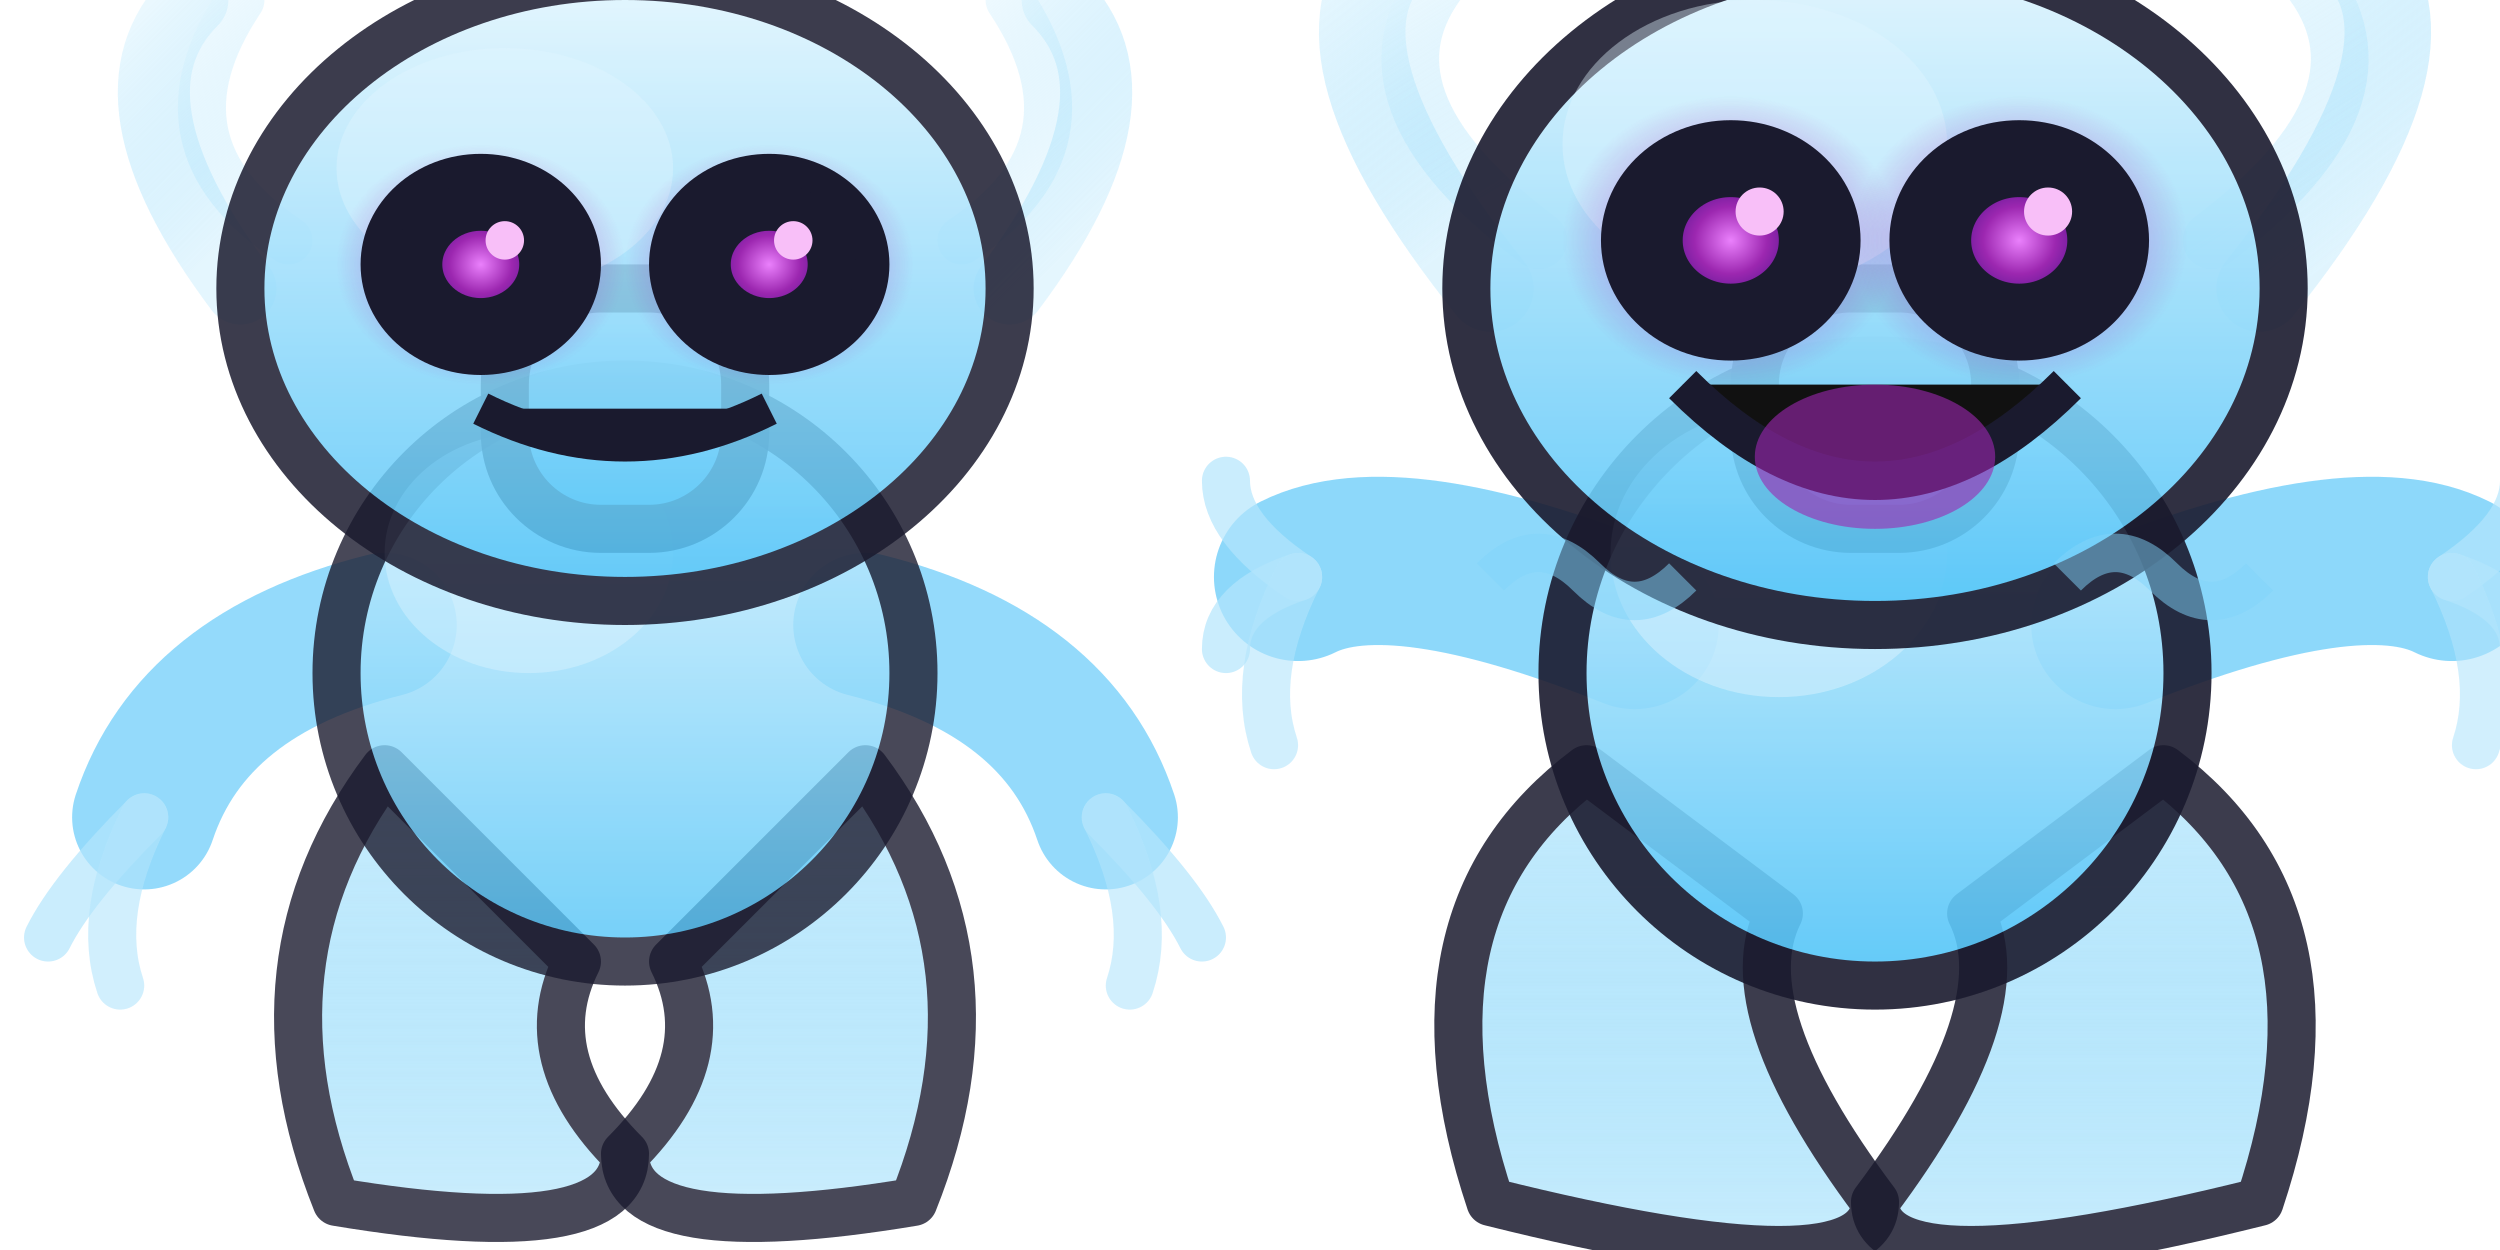
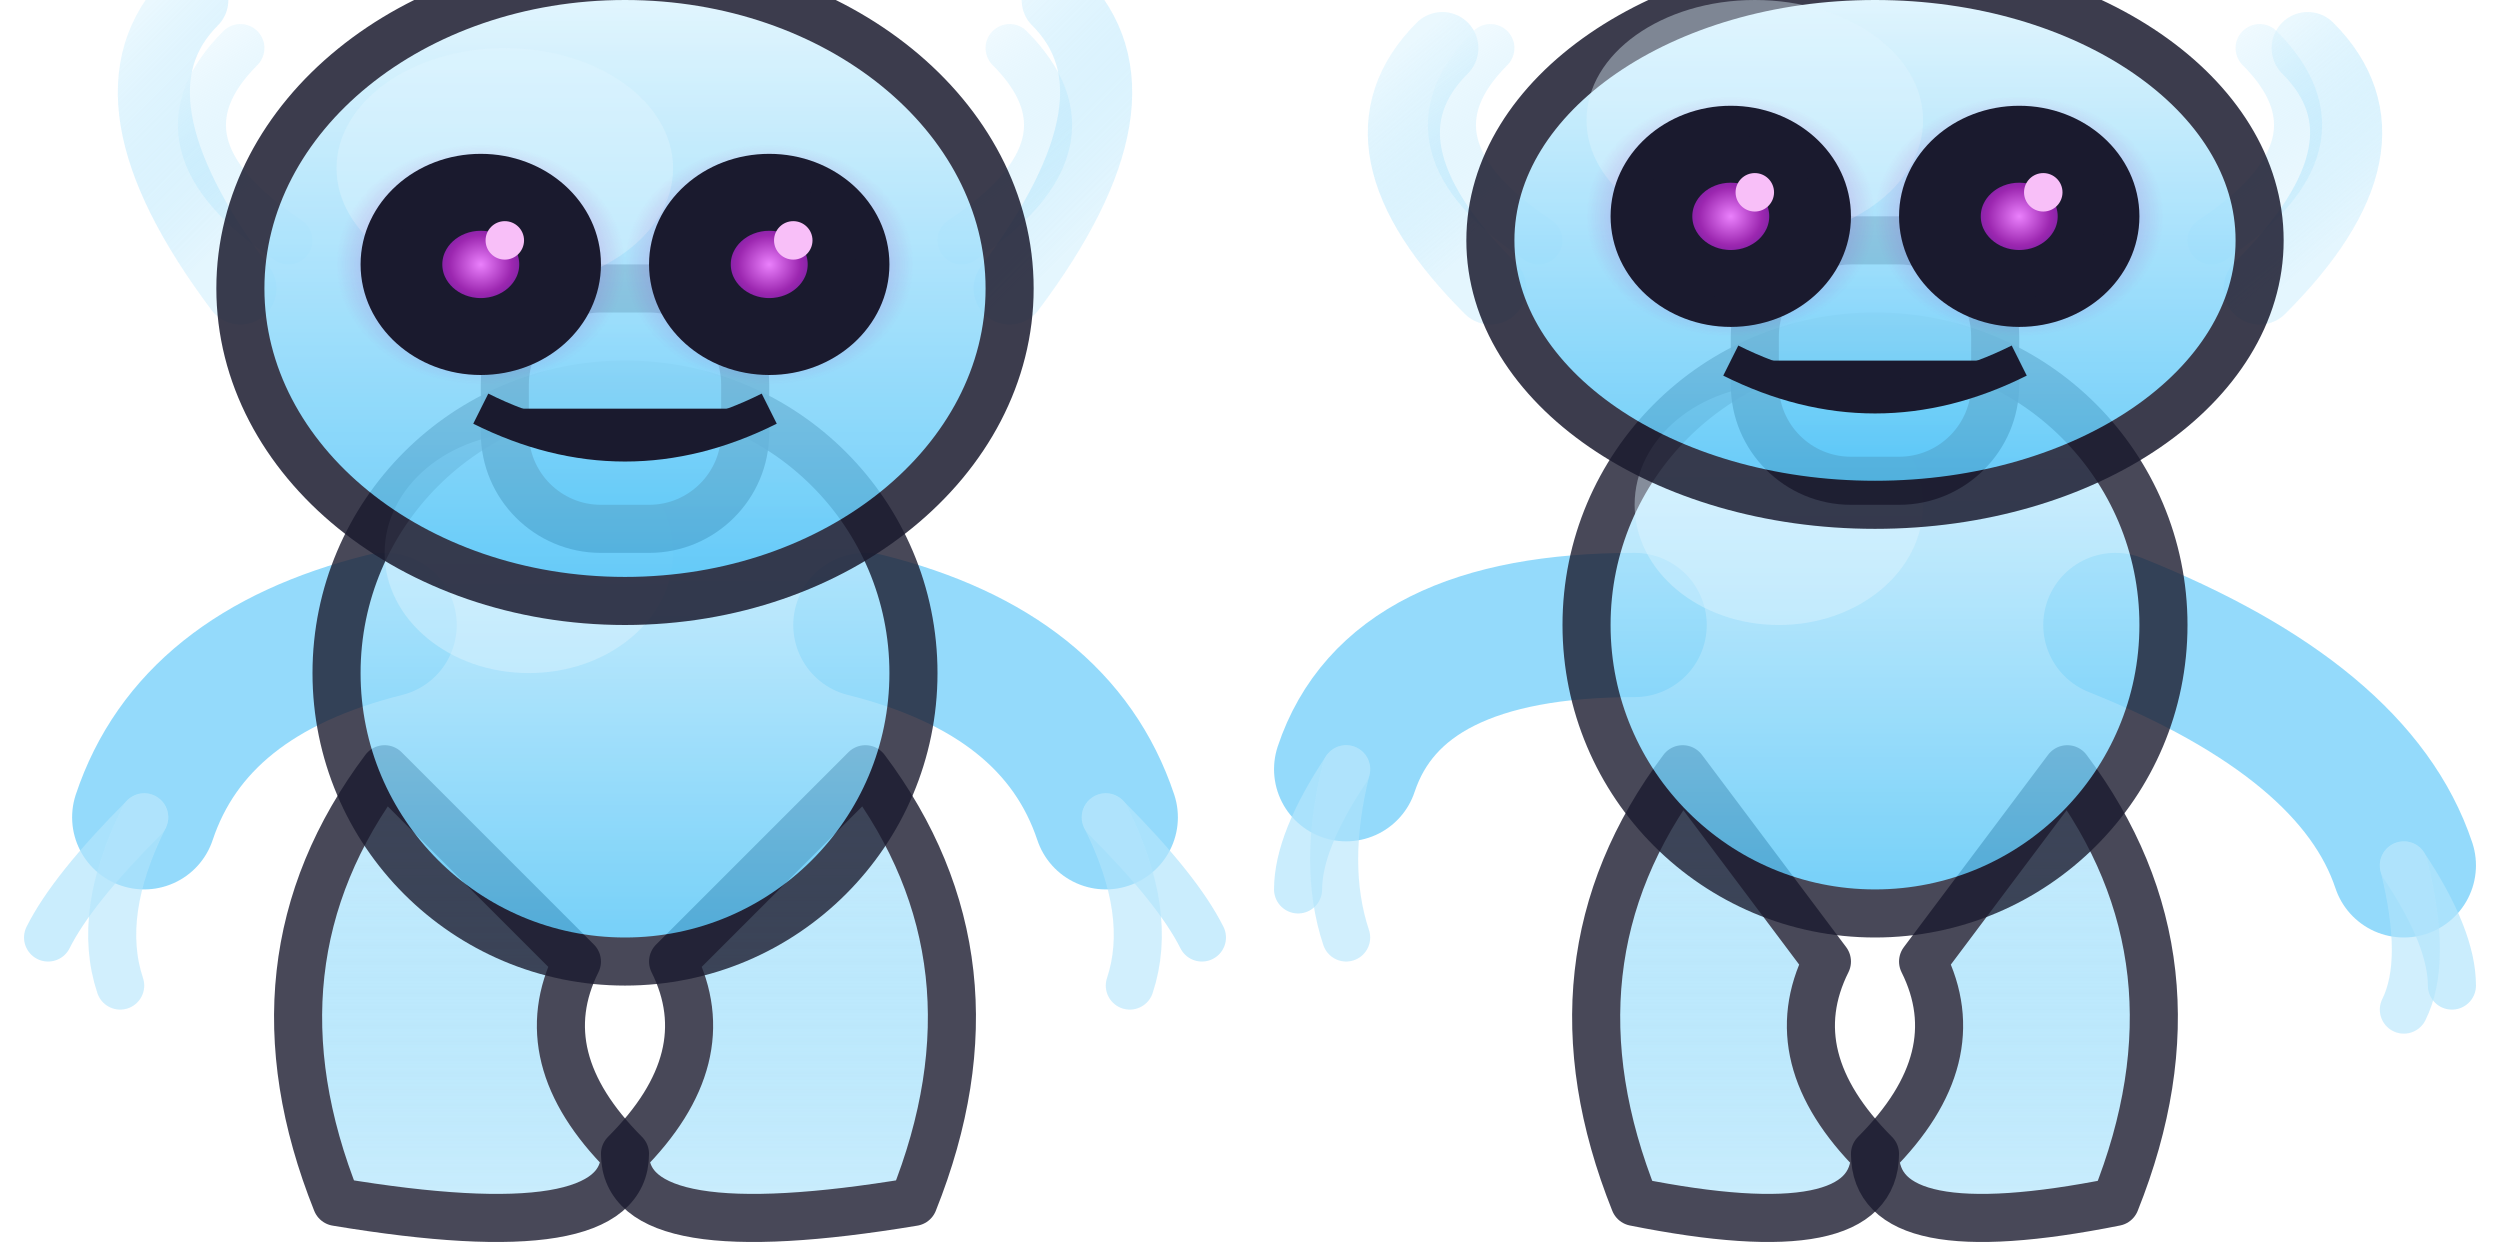
- <svg xmlns="http://www.w3.org/2000/svg" viewBox="0 0 52 26" width="52" height="26" shape-rendering="geometricPrecision">
+ <svg xmlns="http://www.w3.org/2000/svg" viewBox="0 0 52 26" width="208" height="104" shape-rendering="geometricPrecision">
  <defs>
    <linearGradient id="banshee-body" x1="0" y1="0" x2="0" y2="1">
      <stop offset="0%" stop-color="#e1f5fe" />
      <stop offset="100%" stop-color="#4fc3f7" />
    </linearGradient>
    <linearGradient id="banshee-robe" x1="0" y1="0" x2="0" y2="1">
      <stop offset="0%" stop-color="#b3e5fc" stop-opacity="0.85" />
      <stop offset="100%" stop-color="#29b6f6" stop-opacity="0.3" />
    </linearGradient>
    <radialGradient id="banshee-eye" cx="0.5" cy="0.5" r="0.5">
      <stop offset="0%" stop-color="#ea80fc" />
      <stop offset="50%" stop-color="#9c27b0" />
      <stop offset="100%" stop-color="#4a148c" />
    </radialGradient>
    <radialGradient id="banshee-eye-glow" cx="0.5" cy="0.5" r="0.5">
      <stop offset="0%" stop-color="#e040fb" stop-opacity="0.8" />
      <stop offset="100%" stop-color="#9c27b0" stop-opacity="0" />
    </radialGradient>
    <linearGradient id="banshee-hair" x1="0" y1="0" x2="0.3" y2="1">
      <stop offset="0%" stop-color="#e1f5fe" />
      <stop offset="100%" stop-color="#81d4fa" stop-opacity="0.3" />
    </linearGradient>
  </defs>
  <g stroke="#1a1a2e" stroke-width="1" stroke-linejoin="round">
    <path d="M8,16 Q5,20 7,25 Q13,26 13,24 Q11,22 12,20Z" fill="url(#banshee-robe)" opacity="0.8" />
    <path d="M18,16 Q21,20 19,25 Q13,26 13,24 Q15,22 14,20Z" fill="url(#banshee-robe)" opacity="0.8" />
    <path d="M5,6 Q2,2 4,0" stroke="url(#banshee-hair)" stroke-width="1.5" fill="none" stroke-linecap="round" opacity="0.7" />
-     <path d="M6,5 Q3,3 5,0" stroke="url(#banshee-hair)" stroke-width="1" fill="none" stroke-linecap="round" opacity="0.5" />
+     <path d="M6,5 Q3,3 5,1" stroke="url(#banshee-hair)" stroke-width="1" fill="none" stroke-linecap="round" opacity="0.5" />
    <path d="M21,6 Q24,2 22,0" stroke="url(#banshee-hair)" stroke-width="1.5" fill="none" stroke-linecap="round" opacity="0.7" />
-     <path d="M20,5 Q23,3 21,0" stroke="url(#banshee-hair)" stroke-width="1" fill="none" stroke-linecap="round" opacity="0.5" />
+     <path d="M20,5 Q23,3 21,1" stroke="url(#banshee-hair)" stroke-width="1" fill="none" stroke-linecap="round" opacity="0.5" />
    <path d="M8,13 Q4,14 3,17" stroke="#81d4fa" stroke-width="3" fill="none" stroke-linecap="round" opacity="0.85" />
    <path d="M18,13 Q22,14 23,17" stroke="#81d4fa" stroke-width="3" fill="none" stroke-linecap="round" opacity="0.85" />
    <path d="M3,17 Q1.5,18.5 1,19.5" stroke="#b3e5fc" stroke-width="1" fill="none" stroke-linecap="round" opacity="0.7" />
    <path d="M3,17 Q2,19 2.5,20.5" stroke="#b3e5fc" stroke-width="1" fill="none" stroke-linecap="round" opacity="0.6" />
    <path d="M23,17 Q24.5,18.5 25,19.5" stroke="#b3e5fc" stroke-width="1" fill="none" stroke-linecap="round" opacity="0.7" />
    <path d="M23,17 Q24,19 23.5,20.5" stroke="#b3e5fc" stroke-width="1" fill="none" stroke-linecap="round" opacity="0.6" />
    <ellipse cx="13" cy="14" rx="6" ry="6" fill="url(#banshee-body)" opacity="0.8" />
    <ellipse cx="11" cy="11.5" rx="3" ry="2.5" fill="#e1f5fe" opacity="0.4" stroke="none" />
    <rect x="10.5" y="6" width="5" height="5" rx="2" fill="url(#banshee-body)" opacity="0.85" />
    <ellipse cx="13" cy="6" rx="8" ry="6.5" fill="url(#banshee-body)" opacity="0.85" />
    <ellipse cx="10.5" cy="3.5" rx="3.5" ry="2.5" fill="#e1f5fe" opacity="0.4" stroke="none" />
    <ellipse cx="10" cy="5.5" rx="3" ry="2.5" fill="url(#banshee-eye-glow)" stroke="none" />
    <ellipse cx="16" cy="5.5" rx="3" ry="2.5" fill="url(#banshee-eye-glow)" stroke="none" />
    <ellipse cx="10" cy="5.5" rx="2" ry="1.8" fill="#111" />
    <ellipse cx="10" cy="5.5" rx="1.3" ry="1.2" fill="url(#banshee-eye)" />
    <circle cx="10.5" cy="5" r="0.4" fill="#f8bff8" stroke="none" />
    <ellipse cx="16" cy="5.5" rx="2" ry="1.8" fill="#111" />
    <ellipse cx="16" cy="5.5" rx="1.3" ry="1.2" fill="url(#banshee-eye)" />
    <circle cx="16.5" cy="5" r="0.4" fill="#f8bff8" stroke="none" />
    <path d="M10,8.5 Q13,10 16,8.5" fill="#1a1a2e" stroke="#1a1a2e" stroke-width="0.7" />
  </g>
  <g transform="translate(26,0)" stroke="#1a1a2e" stroke-width="1" stroke-linejoin="round">
-     <path d="M7,16 Q3,19 5,25 Q13,27 13,25 Q10,21 11,19Z" fill="url(#banshee-robe)" opacity="0.85" />
-     <path d="M19,16 Q23,19 21,25 Q13,27 13,25 Q16,21 15,19Z" fill="url(#banshee-robe)" opacity="0.85" />
-     <path d="M5,6 Q1,1 3,-1" stroke="url(#banshee-hair)" stroke-width="1.8" fill="none" stroke-linecap="round" opacity="0.8" />
-     <path d="M6,5 Q2,2 4,-0.5" stroke="url(#banshee-hair)" stroke-width="1.2" fill="none" stroke-linecap="round" opacity="0.6" />
-     <path d="M21,6 Q25,1 23,-1" stroke="url(#banshee-hair)" stroke-width="1.8" fill="none" stroke-linecap="round" opacity="0.8" />
-     <path d="M20,5 Q24,2 22,-0.5" stroke="url(#banshee-hair)" stroke-width="1.2" fill="none" stroke-linecap="round" opacity="0.6" />
-     <path d="M8,13 Q3,11 1,12" stroke="#81d4fa" stroke-width="3.5" fill="none" stroke-linecap="round" opacity="0.9" />
-     <path d="M18,13 Q23,11 25,12" stroke="#81d4fa" stroke-width="3.5" fill="none" stroke-linecap="round" opacity="0.9" />
-     <path d="M1,12 Q-0.5,11 -0.5,10" stroke="#b3e5fc" stroke-width="1" fill="none" stroke-linecap="round" opacity="0.7" />
-     <path d="M1,12 Q-0.5,12.5 -0.5,13.5" stroke="#b3e5fc" stroke-width="1" fill="none" stroke-linecap="round" opacity="0.7" />
-     <path d="M1,12 Q0,14 0.5,15.5" stroke="#b3e5fc" stroke-width="1" fill="none" stroke-linecap="round" opacity="0.6" />
-     <path d="M25,12 Q26.5,11 26.5,10" stroke="#b3e5fc" stroke-width="1" fill="none" stroke-linecap="round" opacity="0.7" />
-     <path d="M25,12 Q26.5,12.5 26.5,13.5" stroke="#b3e5fc" stroke-width="1" fill="none" stroke-linecap="round" opacity="0.7" />
-     <path d="M25,12 Q26,14 25.5,15.5" stroke="#b3e5fc" stroke-width="1" fill="none" stroke-linecap="round" opacity="0.6" />
-     <ellipse cx="13" cy="14" rx="6.5" ry="6.5" fill="url(#banshee-body)" opacity="0.9" />
-     <ellipse cx="11" cy="11.5" rx="3.5" ry="3" fill="#e1f5fe" opacity="0.45" stroke="none" />
-     <rect x="10.5" y="6" width="5" height="5" rx="2" fill="url(#banshee-body)" opacity="0.9" />
-     <ellipse cx="13" cy="6" rx="8.5" ry="7" fill="url(#banshee-body)" opacity="0.9" />
-     <ellipse cx="10.5" cy="3" rx="4" ry="3" fill="#e1f5fe" opacity="0.4" stroke="none" />
-     <ellipse cx="10" cy="5" rx="3.5" ry="3" fill="url(#banshee-eye-glow)" stroke="none" />
-     <ellipse cx="16" cy="5" rx="3.5" ry="3" fill="url(#banshee-eye-glow)" stroke="none" />
-     <ellipse cx="10" cy="5" rx="2.2" ry="2" fill="#111" />
-     <ellipse cx="10" cy="5" rx="1.5" ry="1.4" fill="url(#banshee-eye)" />
-     <circle cx="10.6" cy="4.4" r="0.5" fill="#f8bff8" stroke="none" />
-     <ellipse cx="16" cy="5" rx="2.2" ry="2" fill="#111" />
-     <ellipse cx="16" cy="5" rx="1.5" ry="1.4" fill="url(#banshee-eye)" />
-     <circle cx="16.6" cy="4.4" r="0.5" fill="#f8bff8" stroke="none" />
-     <path d="M9,8 Q13,12 17,8" fill="#111" stroke="#1a1a2e" stroke-width="0.8" />
-     <ellipse cx="13" cy="9.5" rx="2.5" ry="1.5" fill="#9c27b0" opacity="0.6" stroke="none" />
-     <path d="M5,12 Q6,11 7,12 Q8,13 9,12" stroke="#81d4fa" stroke-width="0.8" fill="none" opacity="0.5" />
-     <path d="M17,12 Q18,11 19,12 Q20,13 21,12" stroke="#81d4fa" stroke-width="0.8" fill="none" opacity="0.5" />
+     <path d="M9,16 Q6,20 8,25 Q13,26 13,24 Q11,22 12,20Z" fill="url(#banshee-robe)" opacity="0.8" />
+     <path d="M17,16 Q20,20 18,25 Q13,26 13,24 Q15,22 14,20Z" fill="url(#banshee-robe)" opacity="0.8" />
+     <path d="M5,6 Q2,3 4,1" stroke="url(#banshee-hair)" stroke-width="1.5" fill="none" stroke-linecap="round" opacity="0.7" />
+     <path d="M6,5 Q3,3 5,1" stroke="url(#banshee-hair)" stroke-width="1" fill="none" stroke-linecap="round" opacity="0.5" />
+     <path d="M21,6 Q24,3 22,1" stroke="url(#banshee-hair)" stroke-width="1.5" fill="none" stroke-linecap="round" opacity="0.7" />
+     <path d="M20,5 Q23,3 21,1" stroke="url(#banshee-hair)" stroke-width="1" fill="none" stroke-linecap="round" opacity="0.5" />
+     <path d="M8,13 Q3,13 2,16" stroke="#81d4fa" stroke-width="3" fill="none" stroke-linecap="round" opacity="0.85" />
+     <path d="M18,13 Q23,15 24,18" stroke="#81d4fa" stroke-width="3" fill="none" stroke-linecap="round" opacity="0.85" />
+     <path d="M2,16 Q1,17.5 1,18.5" stroke="#b3e5fc" stroke-width="1" fill="none" stroke-linecap="round" opacity="0.7" />
+     <path d="M2,16 Q1.5,18 2,19.5" stroke="#b3e5fc" stroke-width="1" fill="none" stroke-linecap="round" opacity="0.6" />
+     <path d="M24,18 Q25,19.5 25,20.5" stroke="#b3e5fc" stroke-width="1" fill="none" stroke-linecap="round" opacity="0.7" />
+     <path d="M24,18 Q24.5,20 24,21" stroke="#b3e5fc" stroke-width="1" fill="none" stroke-linecap="round" opacity="0.6" />
+     <ellipse cx="13" cy="13" rx="6" ry="6" fill="url(#banshee-body)" opacity="0.8" />
+     <ellipse cx="11" cy="10.5" rx="3" ry="2.5" fill="#e1f5fe" opacity="0.4" stroke="none" />
+     <rect x="10.5" y="5" width="5" height="5" rx="2" fill="url(#banshee-body)" opacity="0.85" />
+     <ellipse cx="13" cy="5" rx="8" ry="5.5" fill="url(#banshee-body)" opacity="0.85" />
+     <ellipse cx="10.5" cy="2.5" rx="3.5" ry="2.5" fill="#e1f5fe" opacity="0.4" stroke="none" />
+     <ellipse cx="10" cy="4.5" rx="3" ry="2.5" fill="url(#banshee-eye-glow)" stroke="none" />
+     <ellipse cx="16" cy="4.5" rx="3" ry="2.5" fill="url(#banshee-eye-glow)" stroke="none" />
+     <ellipse cx="10" cy="4.5" rx="2" ry="1.8" fill="#111" />
+     <ellipse cx="10" cy="4.5" rx="1.3" ry="1.2" fill="url(#banshee-eye)" />
+     <circle cx="10.5" cy="4" r="0.4" fill="#f8bff8" stroke="none" />
+     <ellipse cx="16" cy="4.5" rx="2" ry="1.8" fill="#111" />
+     <ellipse cx="16" cy="4.5" rx="1.3" ry="1.2" fill="url(#banshee-eye)" />
+     <circle cx="16.5" cy="4" r="0.4" fill="#f8bff8" stroke="none" />
+     <path d="M10,7.5 Q13,9 16,7.5" fill="#1a1a2e" stroke="#1a1a2e" stroke-width="0.7" />
  </g>
</svg>
